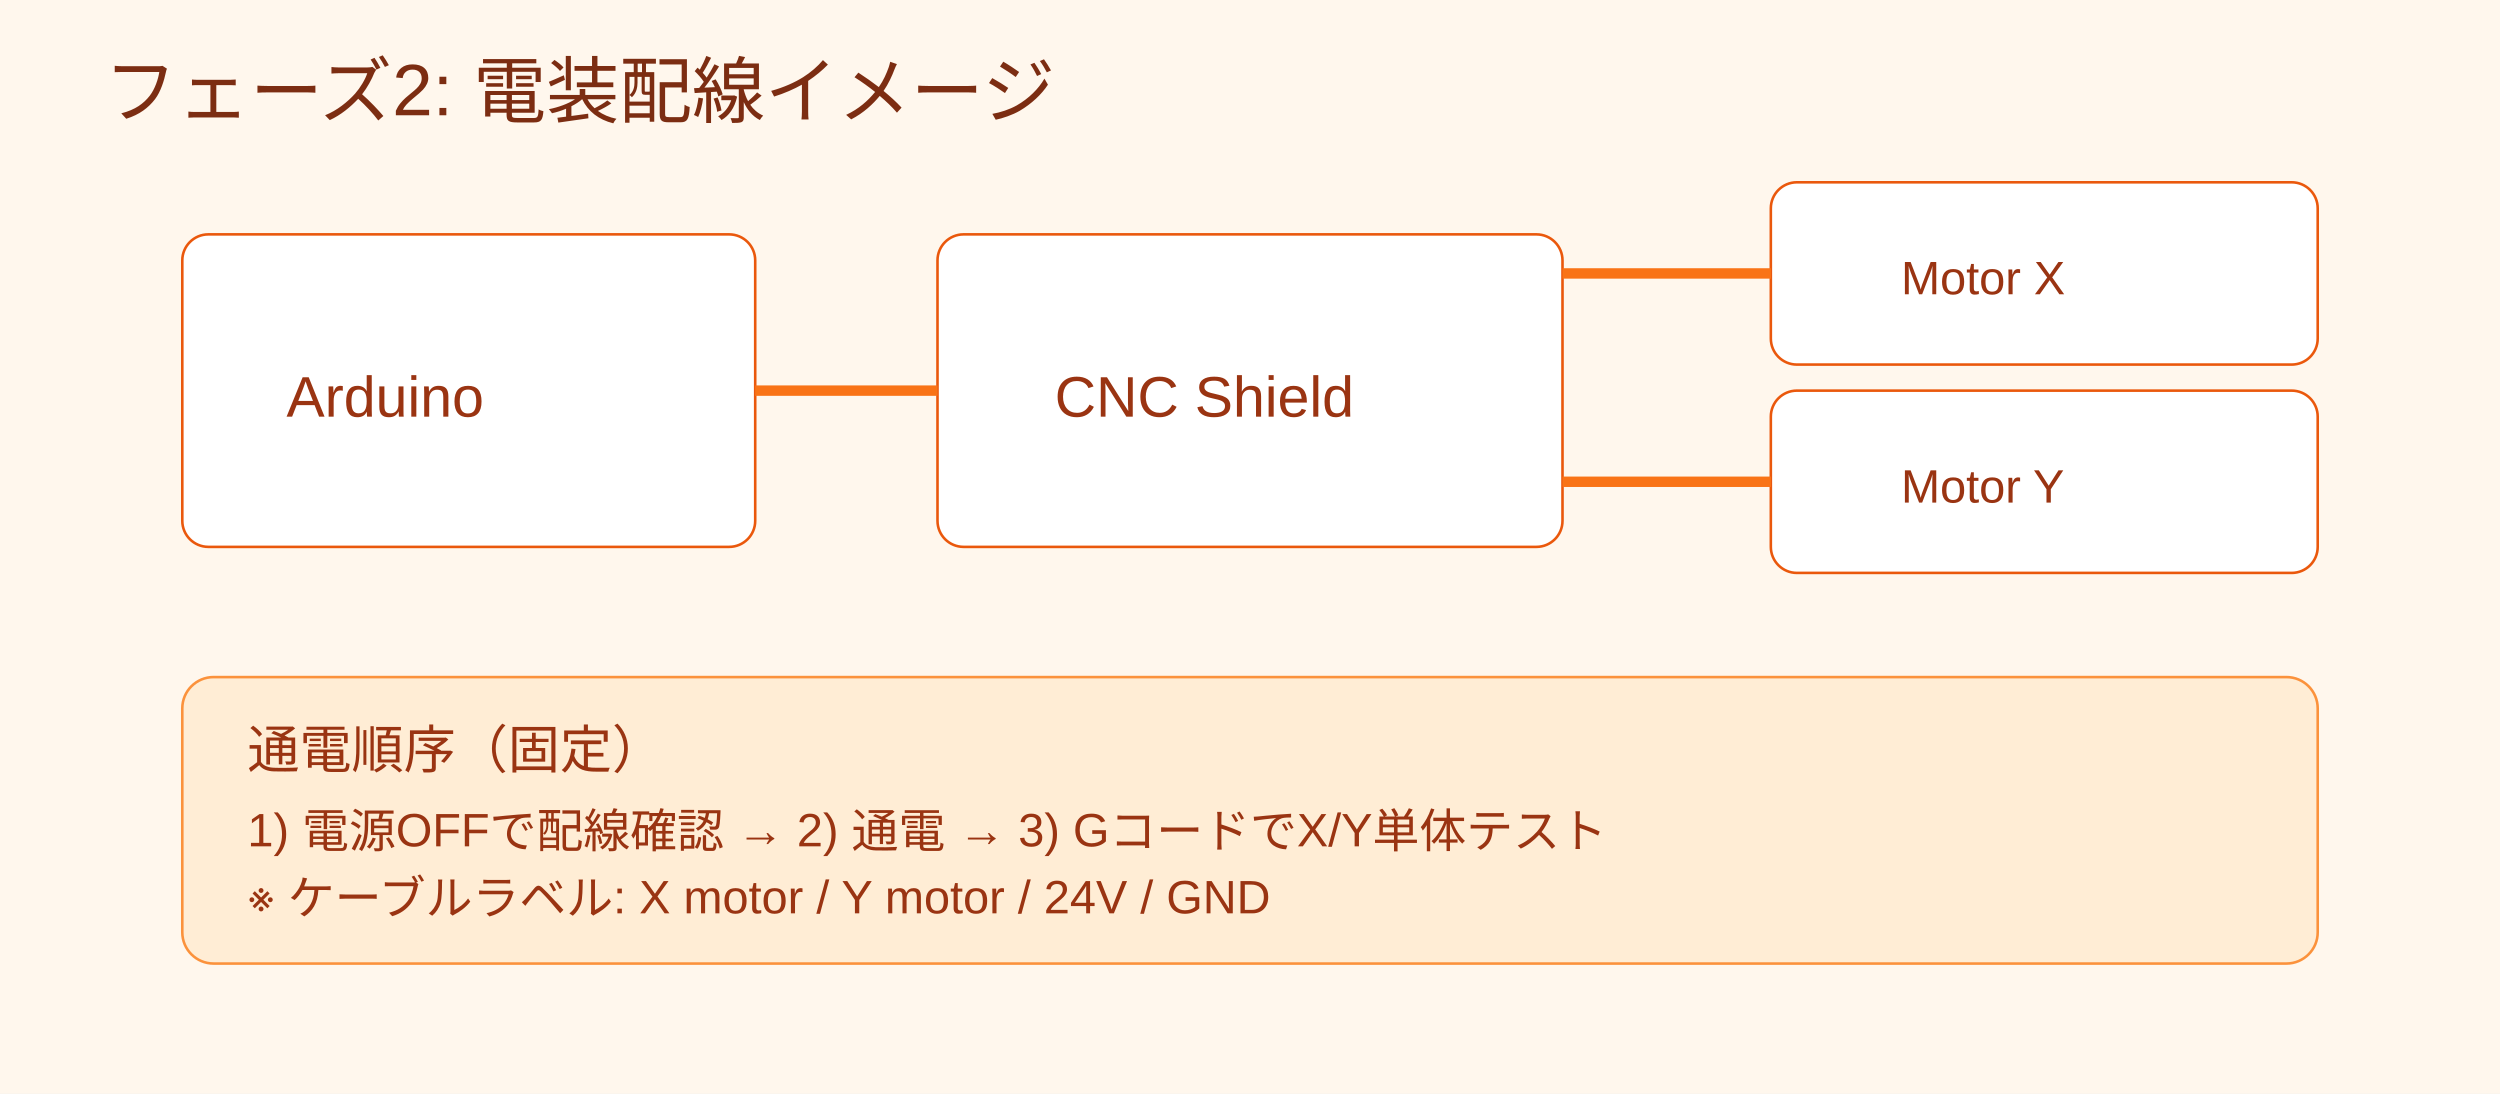
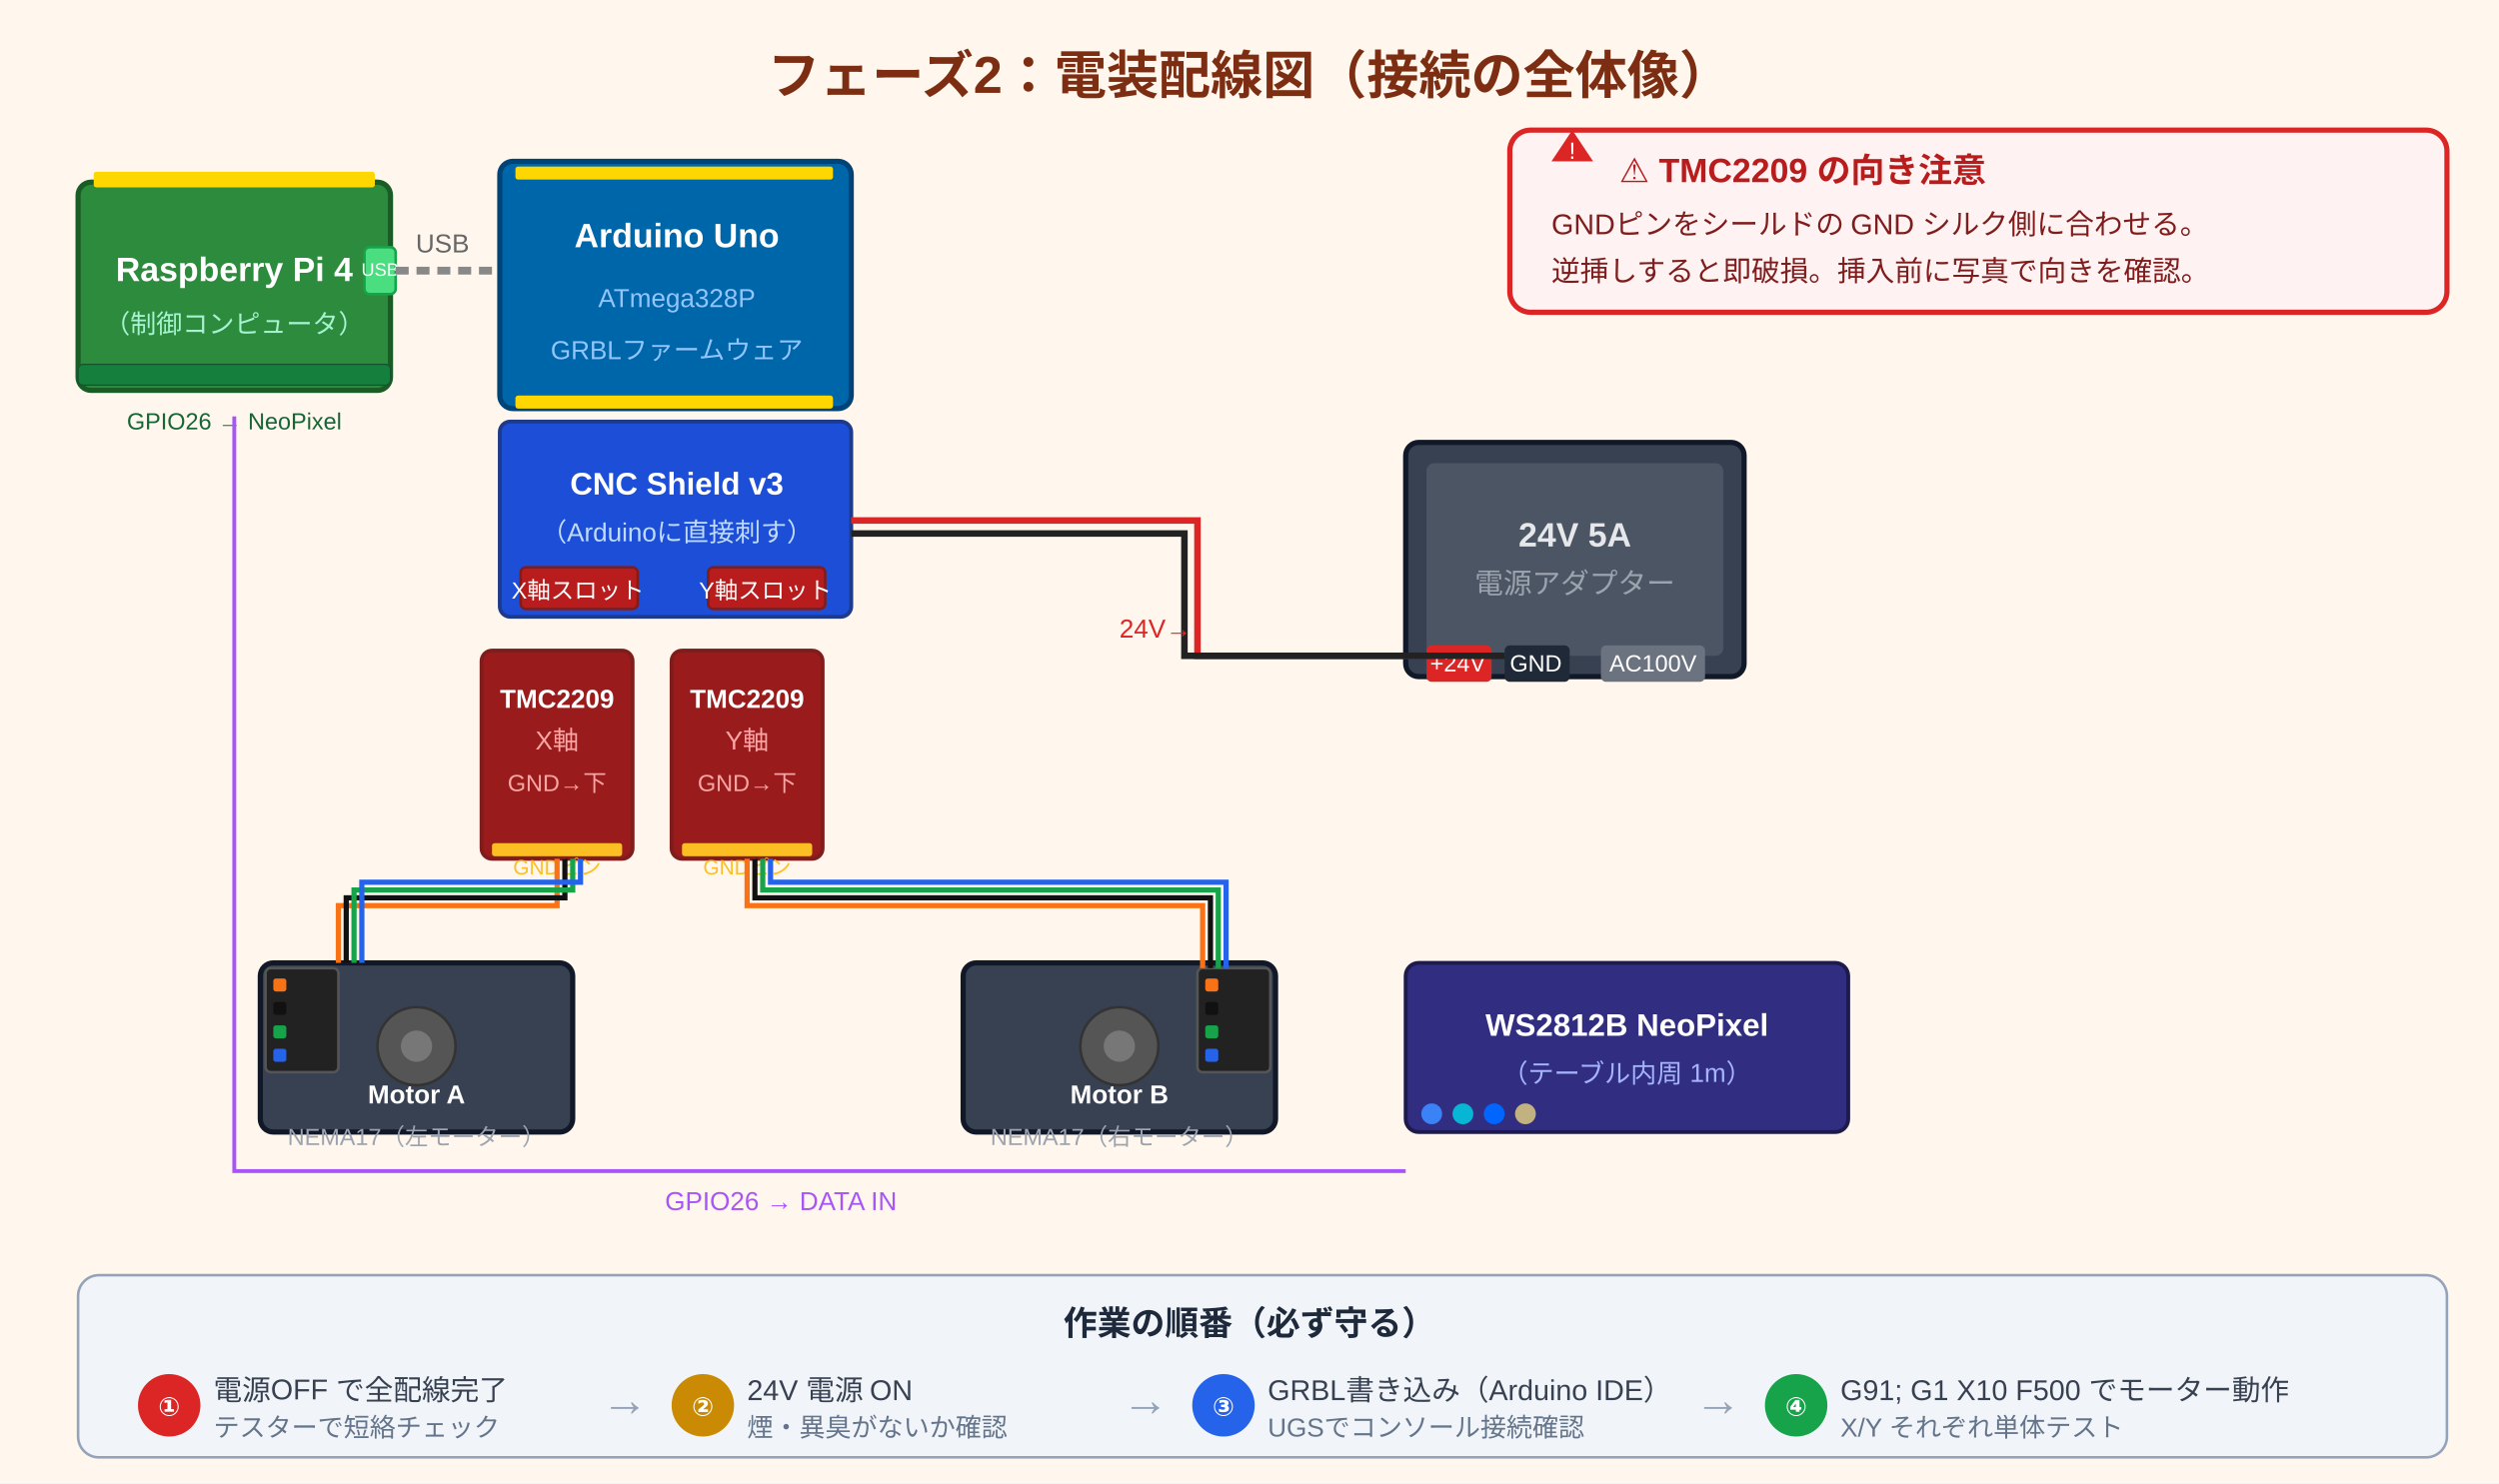
- <svg xmlns="http://www.w3.org/2000/svg" width="960" height="420" viewBox="0 0 960 420">
-   <rect width="960" height="420" fill="#fff7ed" />
-   <text x="40" y="45" font-size="28" font-family="Arial" fill="#7c2d12">フェーズ2: 電装配線イメージ</text>
-   <rect x="70" y="90" width="220" height="120" rx="10" fill="#fff" stroke="#ea580c" />
-   <text x="110" y="160" font-size="22" font-family="Arial" fill="#9a3412">Arduino</text>
-   <rect x="360" y="90" width="240" height="120" rx="10" fill="#fff" stroke="#ea580c" />
-   <text x="405" y="160" font-size="22" font-family="Arial" fill="#9a3412">CNC Shield</text>
-   <rect x="680" y="70" width="210" height="70" rx="10" fill="#fff" stroke="#ea580c" />
-   <text x="730" y="113" font-size="18" font-family="Arial" fill="#9a3412">Motor X</text>
-   <rect x="680" y="150" width="210" height="70" rx="10" fill="#fff" stroke="#ea580c" />
-   <text x="730" y="193" font-size="18" font-family="Arial" fill="#9a3412">Motor Y</text>
-   <line x1="290" y1="150" x2="360" y2="150" stroke="#f97316" stroke-width="4" />
-   <line x1="600" y1="105" x2="680" y2="105" stroke="#f97316" stroke-width="4" />
-   <line x1="600" y1="185" x2="680" y2="185" stroke="#f97316" stroke-width="4" />
-   <rect x="70" y="260" width="820" height="110" rx="12" fill="#ffedd5" stroke="#fb923c" />
-   <text x="95" y="295" font-size="20" font-family="Arial" fill="#9a3412">通電順序（固定）</text>
-   <text x="95" y="325" font-size="18" font-family="Arial" fill="#9a3412">1) 電源OFFで配線確認 → 2) 通電 → 3) GコードでX/Y単体テスト</text>
-   <text x="95" y="350" font-size="18" font-family="Arial" fill="#9a3412">※ ケーブルラベル: X motor / Y motor / 24V / GND</text>
+ <svg xmlns="http://www.w3.org/2000/svg" width="960" height="570" viewBox="0 0 960 570">
+   <rect width="960" height="570" fill="#fff7ed" />
+   <text x="480" y="36" text-anchor="middle" font-size="20" font-weight="bold" font-family="Arial,sans-serif" fill="#7c2d12">フェーズ2：電装配線図（接続の全体像）</text>
+   <rect x="580" y="50" width="360" height="70" rx="8" fill="#fef2f2" stroke="#dc2626" stroke-width="2" />
+   <polygon points="596,62 612,62 604,50" fill="#dc2626" />
+   <text x="604" y="61" text-anchor="middle" font-size="9" font-family="Arial,sans-serif" fill="#fff">!</text>
+   <text x="622" y="70" font-size="13" font-weight="bold" font-family="Arial,sans-serif" fill="#b91c1c">⚠ TMC2209 の向き注意</text>
+   <text x="596" y="90" font-size="11" font-family="Arial,sans-serif" fill="#7f1d1d">GNDピンをシールドの GND シルク側に合わせる。</text>
+   <text x="596" y="108" font-size="11" font-family="Arial,sans-serif" fill="#7f1d1d">逆挿しすると即破損。挿入前に写真で向きを確認。</text>
+   <rect x="30" y="70" width="120" height="80" rx="5" fill="#2d8b3e" stroke="#1a5c26" stroke-width="2" />
+   <rect x="36" y="66" width="108" height="6" rx="1" fill="#ffd700" />
+   <text x="90" y="108" text-anchor="middle" font-size="13" font-weight="bold" font-family="Arial,sans-serif" fill="#fff">Raspberry Pi 4</text>
+   <text x="90" y="128" text-anchor="middle" font-size="10" font-family="Arial,sans-serif" fill="#a7f3d0">（制御コンピュータ）</text>
+   <rect x="140" y="95" width="12" height="18" rx="2" fill="#4ade80" stroke="#16a34a" stroke-width="1" />
+   <text x="146" y="106" text-anchor="middle" font-size="7" font-family="Arial,sans-serif" fill="#fff">USB</text>
+   <rect x="30" y="140" width="120" height="8" rx="2" fill="#15803d" stroke="#14532d" stroke-width="0.5" />
+   <text x="90" y="165" text-anchor="middle" font-size="9" font-family="Arial,sans-serif" fill="#166534">GPIO26 → NeoPixel</text>
+   <path d="M152,104 L190,104" stroke="#888" stroke-width="3" stroke-dasharray="5 3" fill="none" />
+   <text x="170" y="97" text-anchor="middle" font-size="10" font-family="Arial,sans-serif" fill="#666">USB</text>
+   <rect x="192" y="62" width="135" height="95" rx="5" fill="#0066aa" stroke="#004477" stroke-width="2" />
+   <text x="260" y="95" text-anchor="middle" font-size="13" font-weight="bold" font-family="Arial,sans-serif" fill="#fff">Arduino Uno</text>
+   <g fill="#ffd700">
+     <rect x="198" y="64" width="122" height="5" rx="1" />
+     <rect x="198" y="152" width="122" height="5" rx="1" />
+   </g>
+   <text x="260" y="118" text-anchor="middle" font-size="10" font-family="Arial,sans-serif" fill="#93c5fd">ATmega328P</text>
+   <text x="260" y="138" text-anchor="middle" font-size="10" font-family="Arial,sans-serif" fill="#93c5fd">GRBLファームウェア</text>
+   <rect x="192" y="162" width="135" height="75" rx="4" fill="#1d4ed8" stroke="#1e3a8a" stroke-width="1.5" />
+   <text x="260" y="190" text-anchor="middle" font-size="12" font-weight="bold" font-family="Arial,sans-serif" fill="#fff">CNC Shield v3</text>
+   <text x="260" y="208" text-anchor="middle" font-size="10" font-family="Arial,sans-serif" fill="#bfdbfe">（Arduinoに直接刺す）</text>
+   <rect x="200" y="218" width="45" height="16" rx="2" fill="#b91c1c" stroke="#7f1d1d" />
+   <text x="222" y="230" text-anchor="middle" font-size="9" font-family="Arial,sans-serif" fill="#fff">X軸スロット</text>
+   <rect x="272" y="218" width="45" height="16" rx="2" fill="#b91c1c" stroke="#7f1d1d" />
+   <text x="294" y="230" text-anchor="middle" font-size="9" font-family="Arial,sans-serif" fill="#fff">Y軸スロット</text>
+   <rect x="185" y="250" width="58" height="80" rx="4" fill="#991b1b" stroke="#7f1d1d" stroke-width="1.5" />
+   <text x="214" y="272" text-anchor="middle" font-size="10" font-weight="bold" font-family="Arial,sans-serif" fill="#fff">TMC2209</text>
+   <text x="214" y="288" text-anchor="middle" font-size="10" font-family="Arial,sans-serif" fill="#fca5a5">X軸</text>
+   <text x="214" y="304" text-anchor="middle" font-size="9" font-family="Arial,sans-serif" fill="#fca5a5">GND→下</text>
+   <rect x="189" y="324" width="50" height="5" rx="1" fill="#fbbf24" />
+   <text x="214" y="336" text-anchor="middle" font-size="8" font-family="Arial,sans-serif" fill="#fbbf24">GNDピン</text>
+   <rect x="258" y="250" width="58" height="80" rx="4" fill="#991b1b" stroke="#7f1d1d" stroke-width="1.5" />
+   <text x="287" y="272" text-anchor="middle" font-size="10" font-weight="bold" font-family="Arial,sans-serif" fill="#fff">TMC2209</text>
+   <text x="287" y="288" text-anchor="middle" font-size="10" font-family="Arial,sans-serif" fill="#fca5a5">Y軸</text>
+   <text x="287" y="304" text-anchor="middle" font-size="9" font-family="Arial,sans-serif" fill="#fca5a5">GND→下</text>
+   <rect x="262" y="324" width="50" height="5" rx="1" fill="#fbbf24" />
+   <text x="287" y="336" text-anchor="middle" font-size="8" font-family="Arial,sans-serif" fill="#fbbf24">GNDピン</text>
+   <rect x="100" y="370" width="120" height="65" rx="5" fill="#374151" stroke="#111827" stroke-width="2" />
+   <circle cx="160" cy="402" r="15" fill="#555" stroke="#333" />
+   <circle cx="160" cy="402" r="6" fill="#777" />
+   <text x="160" y="424" text-anchor="middle" font-size="10" font-weight="bold" font-family="Arial,sans-serif" fill="#fff">Motor A</text>
+   <text x="160" y="440" text-anchor="middle" font-size="9" font-family="Arial,sans-serif" fill="#9ca3af">NEMA17（左モーター）</text>
+   <rect x="102" y="372" width="28" height="40" rx="2" fill="#222" stroke="#555" />
+   <rect x="105" y="376" width="5" height="5" rx="1" fill="#f97316" />
+   <rect x="105" y="385" width="5" height="5" rx="1" fill="#111" />
+   <rect x="105" y="394" width="5" height="5" rx="1" fill="#16a34a" />
+   <rect x="105" y="403" width="5" height="5" rx="1" fill="#2563eb" />
+   <rect x="370" y="370" width="120" height="65" rx="5" fill="#374151" stroke="#111827" stroke-width="2" />
+   <circle cx="430" cy="402" r="15" fill="#555" stroke="#333" />
+   <circle cx="430" cy="402" r="6" fill="#777" />
+   <text x="430" y="424" text-anchor="middle" font-size="10" font-weight="bold" font-family="Arial,sans-serif" fill="#fff">Motor B</text>
+   <text x="430" y="440" text-anchor="middle" font-size="9" font-family="Arial,sans-serif" fill="#9ca3af">NEMA17（右モーター）</text>
+   <rect x="460" y="372" width="28" height="40" rx="2" fill="#222" stroke="#555" />
+   <rect x="463" y="376" width="5" height="5" rx="1" fill="#f97316" />
+   <rect x="463" y="385" width="5" height="5" rx="1" fill="#111" />
+   <rect x="463" y="394" width="5" height="5" rx="1" fill="#16a34a" />
+   <rect x="463" y="403" width="5" height="5" rx="1" fill="#2563eb" />
+   <path d="M130,370 L130,348 L214,348 L214,330" stroke="#f97316" stroke-width="2" fill="none" />
+   <path d="M133,370 L133,345 L217,345 L217,330" stroke="#111" stroke-width="2" fill="none" />
+   <path d="M136,370 L136,342 L220,342 L220,330" stroke="#16a34a" stroke-width="2" fill="none" />
+   <path d="M139,370 L139,339 L223,339 L223,330" stroke="#2563eb" stroke-width="2" fill="none" />
+   <path d="M462,372 L462,348 L287,348 L287,330" stroke="#f97316" stroke-width="2" fill="none" />
+   <path d="M465,372 L465,345 L290,345 L290,330" stroke="#111" stroke-width="2" fill="none" />
+   <path d="M468,372 L468,342 L293,342 L293,330" stroke="#16a34a" stroke-width="2" fill="none" />
+   <path d="M471,372 L471,339 L296,339 L296,330" stroke="#2563eb" stroke-width="2" fill="none" />
+   <rect x="540" y="170" width="130" height="90" rx="5" fill="#374151" stroke="#111827" stroke-width="2" />
+   <rect x="548" y="178" width="114" height="74" rx="3" fill="#4b5563" />
+   <text x="605" y="210" text-anchor="middle" font-size="13" font-weight="bold" font-family="Arial,sans-serif" fill="#e5e7eb">24V 5A</text>
+   <text x="605" y="228" text-anchor="middle" font-size="11" font-family="Arial,sans-serif" fill="#9ca3af">電源アダプター</text>
+   <rect x="548" y="248" width="25" height="14" rx="2" fill="#dc2626" />
+   <text x="560" y="258" text-anchor="middle" font-size="9" font-family="Arial,sans-serif" fill="#fff">+24V</text>
+   <rect x="578" y="248" width="25" height="14" rx="2" fill="#1f2937" />
+   <text x="590" y="258" text-anchor="middle" font-size="9" font-family="Arial,sans-serif" fill="#fff">GND</text>
+   <rect x="615" y="248" width="40" height="14" rx="2" fill="#6b7280" />
+   <text x="635" y="258" text-anchor="middle" font-size="9" font-family="Arial,sans-serif" fill="#fff">AC100V</text>
+   <path d="M548,252 L460,252 L460,200 L327,200" stroke="#dc2626" stroke-width="2.5" fill="none" />
+   <path d="M578,252 L455,252 L455,205 L327,205" stroke="#222" stroke-width="2.5" fill="none" />
+   <text x="430" y="245" font-size="10" font-family="Arial,sans-serif" fill="#dc2626">24V→</text>
+   <rect x="540" y="370" width="170" height="65" rx="5" fill="#312e81" stroke="#1e1b4b" stroke-width="1.5" />
+   <text x="625" y="398" text-anchor="middle" font-size="12" font-weight="bold" font-family="Arial,sans-serif" fill="#fff">WS2812B NeoPixel</text>
+   <text x="625" y="416" text-anchor="middle" font-size="10" font-family="Arial,sans-serif" fill="#a5b4fc">（テーブル内周 1m）</text>
+   <circle cx="550" cy="428" r="4" fill="#3b82f6" />
+   <circle cx="562" cy="428" r="4" fill="#06b6d4" />
+   <circle cx="574" cy="428" r="4" fill="#0066FF" />
+   <circle cx="586" cy="428" r="4" fill="#c2b280" />
+   <path d="M90,160 L90,450 L540,450" stroke="#a855f7" stroke-width="1.5" fill="none" />
+   <text x="300" y="465" text-anchor="middle" font-size="10" font-family="Arial,sans-serif" fill="#a855f7">GPIO26 → DATA IN</text>
+   <rect x="30" y="490" width="910" height="70" rx="8" fill="#f1f5f9" stroke="#94a3b8" stroke-width="1" />
+   <text x="480" y="513" text-anchor="middle" font-size="13" font-weight="bold" font-family="Arial,sans-serif" fill="#1e293b">作業の順番（必ず守る）</text>
+   <circle cx="65" cy="540" r="12" fill="#dc2626" />
+   <text x="65" y="544" text-anchor="middle" font-size="10" font-weight="bold" font-family="Arial,sans-serif" fill="#fff">①</text>
+   <text x="82" y="538" font-size="11" font-family="Arial,sans-serif" fill="#374151">電源OFF で全配線完了</text>
+   <text x="82" y="552" font-size="10" font-family="Arial,sans-serif" fill="#64748b">テスターで短絡チェック</text>
+   <text x="240" y="544" text-anchor="middle" font-size="18" font-family="Arial,sans-serif" fill="#94a3b8">→</text>
+   <circle cx="270" cy="540" r="12" fill="#ca8a04" />
+   <text x="270" y="544" text-anchor="middle" font-size="10" font-weight="bold" font-family="Arial,sans-serif" fill="#fff">②</text>
+   <text x="287" y="538" font-size="11" font-family="Arial,sans-serif" fill="#374151">24V 電源 ON</text>
+   <text x="287" y="552" font-size="10" font-family="Arial,sans-serif" fill="#64748b">煙・異臭がないか確認</text>
+   <text x="440" y="544" text-anchor="middle" font-size="18" font-family="Arial,sans-serif" fill="#94a3b8">→</text>
+   <circle cx="470" cy="540" r="12" fill="#2563eb" />
+   <text x="470" y="544" text-anchor="middle" font-size="10" font-weight="bold" font-family="Arial,sans-serif" fill="#fff">③</text>
+   <text x="487" y="538" font-size="11" font-family="Arial,sans-serif" fill="#374151">GRBL書き込み（Arduino IDE）</text>
+   <text x="487" y="552" font-size="10" font-family="Arial,sans-serif" fill="#64748b">UGSでコンソール接続確認</text>
+   <text x="660" y="544" text-anchor="middle" font-size="18" font-family="Arial,sans-serif" fill="#94a3b8">→</text>
+   <circle cx="690" cy="540" r="12" fill="#16a34a" />
+   <text x="690" y="544" text-anchor="middle" font-size="10" font-weight="bold" font-family="Arial,sans-serif" fill="#fff">④</text>
+   <text x="707" y="538" font-size="11" font-family="Arial,sans-serif" fill="#374151">G91; G1 X10 F500 でモーター動作</text>
+   <text x="707" y="552" font-size="10" font-family="Arial,sans-serif" fill="#64748b">X/Y それぞれ単体テスト</text>
</svg>
